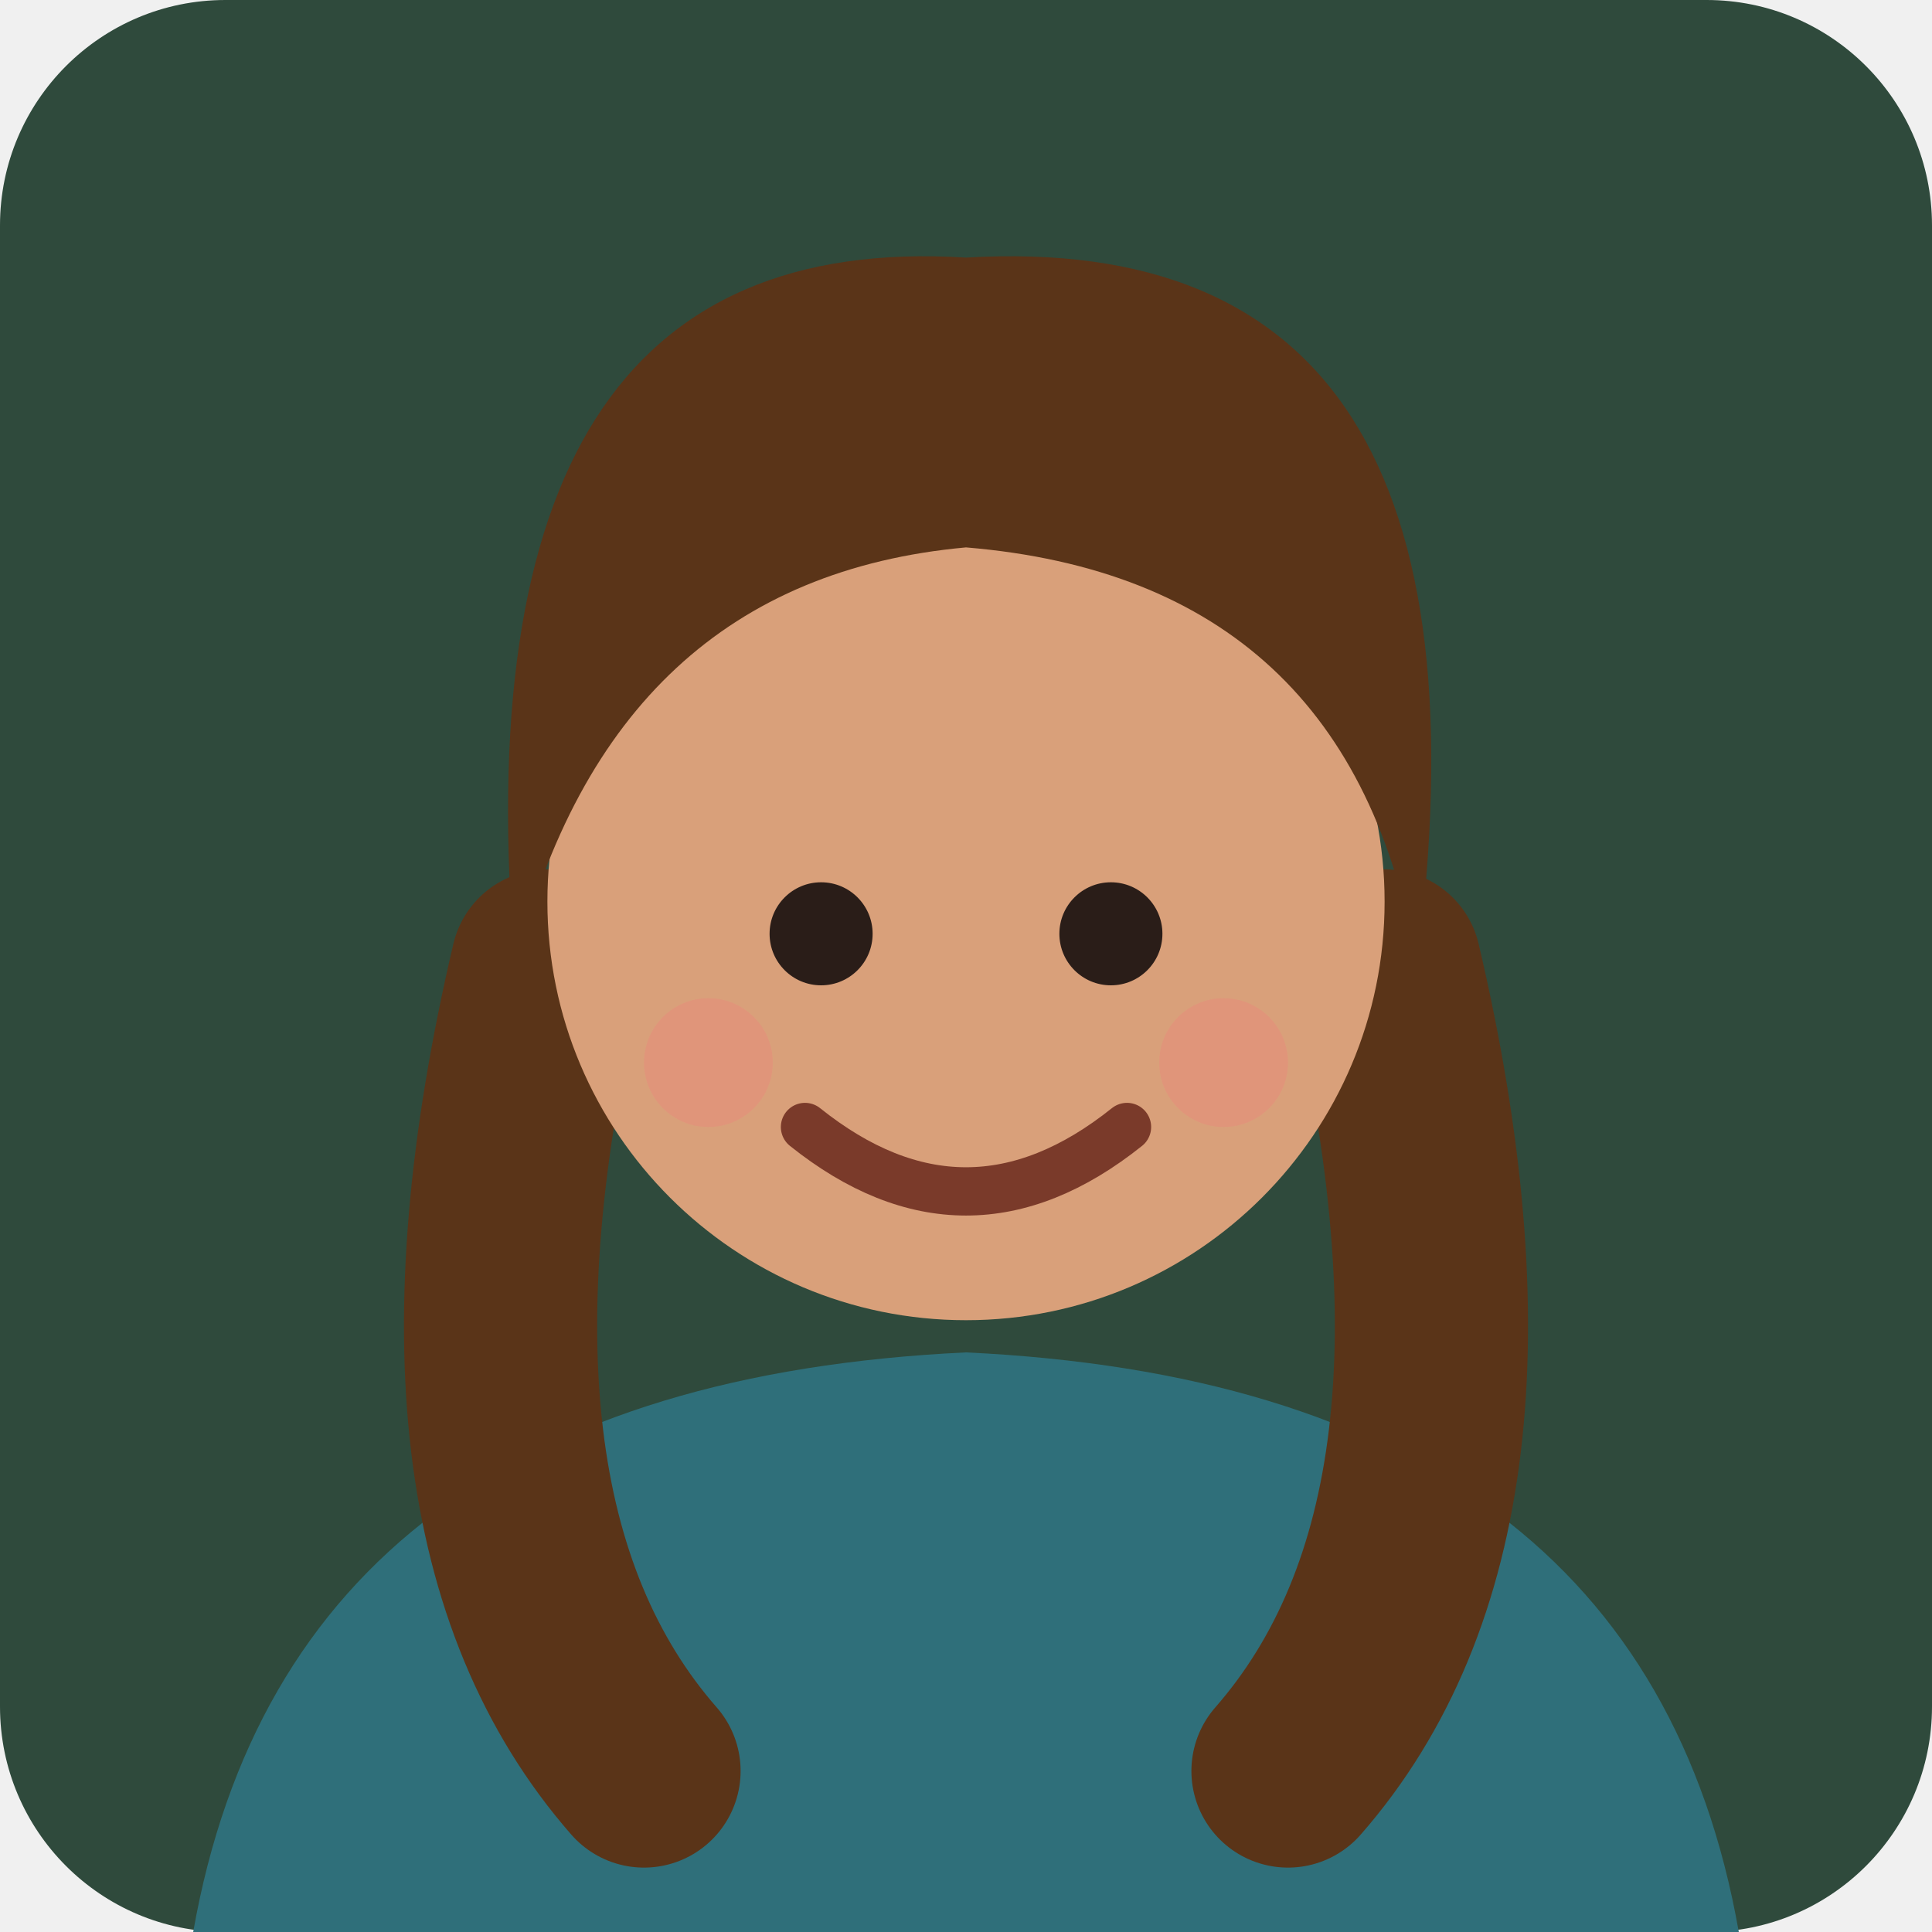
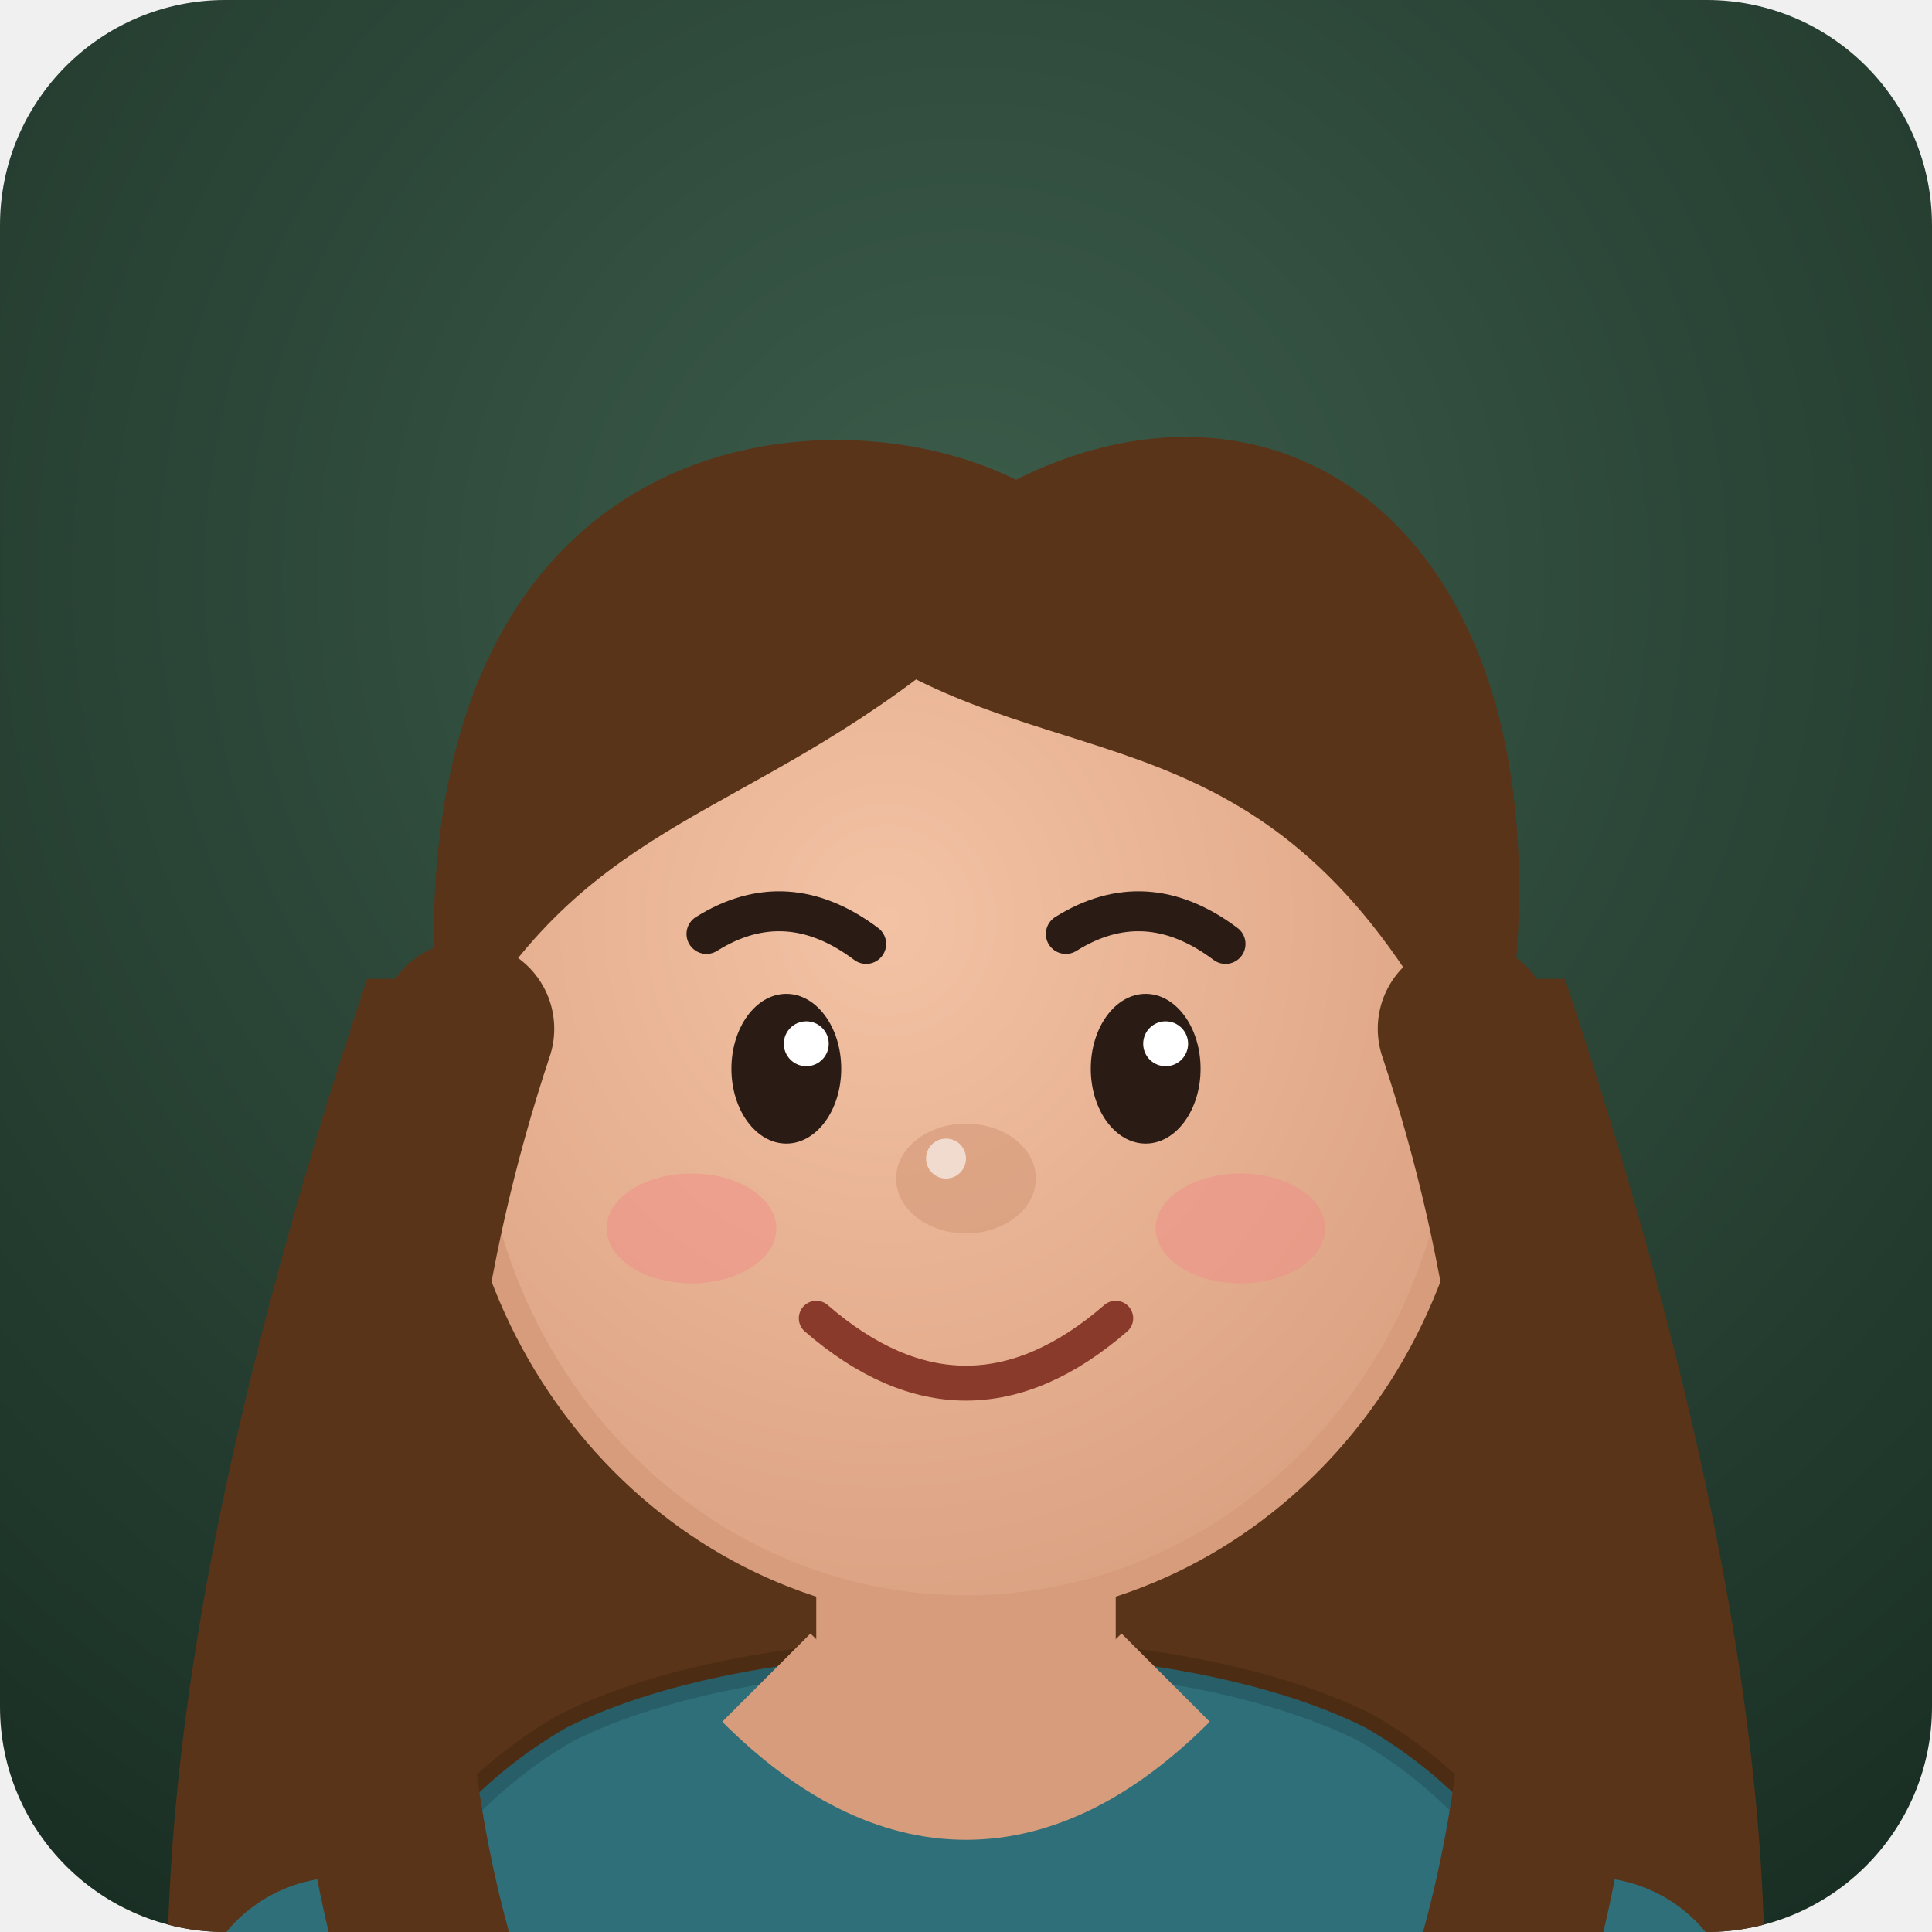
<svg xmlns="http://www.w3.org/2000/svg" viewBox="0 0 120 120">
-   <rect width="120" height="120" rx="14" fill="#2f4a3c" />
-   <path d="M12 120 q6 -34 48 -36 q42 2 48 36z" fill="#2f6f7a" />
-   <path d="M34 60 q-8 34 6 50 M86 60 q8 34 -6 50" stroke="#5a3418" stroke-width="12" fill="none" stroke-linecap="round" />
-   <circle cx="60" cy="56" r="26" fill="#d9a07a" />
-   <path d="M32 60 q-4 -46 28 -44 q34 -2 28 44 q-4 -24 -28 -26 q-22 2 -28 26z" fill="#5a3418" />
-   <circle cx="51" cy="58" r="3.2" fill="#2a1d18" />
-   <circle cx="69" cy="58" r="3.2" fill="#2a1d18" />
-   <path d="M50 70 q10 8 20 0" stroke="#7a3a2a" stroke-width="3" fill="none" stroke-linecap="round" />
-   <circle cx="44" cy="66" r="4" fill="#e88a7a" opacity=".5" />
-   <circle cx="76" cy="66" r="4" fill="#e88a7a" opacity=".5" />
+   <defs>
+     <clipPath id="clip">
+       <rect width="120" height="120" rx="14" />
+     </clipPath>
+     <radialGradient id="bg" cx="0.5" cy="0.3" r="0.9">
+       <stop offset="0" stop-color="#3c5c4a" />
+       <stop offset="1" stop-color="#162a20" />
+     </radialGradient>
+   </defs>
+   <g clip-path="url(#clip)">
+     <rect width="120" height="120" fill="url(#bg)" />
+     <g transform="translate(60 222) scale(1.55)">
+       <path d="M-24 -104 C-32 -80 -34 -62 -30 -50 L30 -50 C34 -62 32 -80 24 -104Z" fill="#5a3418" />
+       <path d="M-22 18 C-23 32 -22 44 -20 58 L-6 58 C-6 44 -5 32 -4 18Z" fill="#2b3f66" />
+       <path d="M22 18 C23 32 22 44 20 58 L6 58 C6 44 5 32 4 18Z" fill="#2b3f66" />
+       <path d="M-30 -12 C-34 6 -30 22 -13 24 C-6 25 -2 22 0 16 C2 22 6 25 13 24 C30 22 34 6 30 -12Z" fill="#2b3f66" stroke="#00000033" stroke-width="1.2" />
+       <ellipse cx="-13" cy="16" rx="10" ry="7" fill="#ffffff" opacity=".12" />
+       <ellipse cx="13" cy="16" rx="10" ry="7" fill="#ffffff" opacity=".12" />
+       <path d="M0 0 V16" stroke="#00000030" stroke-width="1.4" />
+       <path d="M-24 64 C-24 56 -16 54 -6 56 C-4 60 -4 64 -8 64Z" fill="#3a2a20" />
+       <path d="M24 64 C24 56 16 54 6 56 C4 60 4 64 8 64Z" fill="#3a2a20" />
+       <path d="M-28 -6 C-32 -40 -30 -66 -16 -74 C-8 -78 8 -78 16 -74 C30 -66 32 -40 28 -6Z" fill="#2f6f7a" stroke="#00000026" stroke-width="1.2" />
+       <path d="M-8 -76 Q0 -68 8 -76" stroke="#d79c7c" stroke-width="5" fill="none" />
+       <path d="M-25 -62 C-34 -44 -34 -20 -28 -6 C-26 0 -22 4 -18 6" stroke="#2f6f7a" stroke-width="12" fill="none" stroke-linecap="round" />
+       <path d="M25 -62 C34 -44 34 -20 28 -6 C26 0 22 4 18 6" stroke="#2f6f7a" stroke-width="12" fill="none" stroke-linecap="round" />
+       <ellipse cx="-15" cy="10" rx="6" ry="6.6" fill="#f3c2a4" stroke="#d79c7c" stroke-width="0.84" />
+       <path d="M-16.2 4.6 q5.4 -0.6 5.4 4.2" stroke="#d79c7c" stroke-width="0.84" fill="none" opacity=".6" />
+       <ellipse cx="15" cy="10" rx="6" ry="6.6" fill="#f3c2a4" stroke="#d79c7c" stroke-width="0.84" />
+       <path d="M13.8 4.6 q5.4 -0.6 5.4 4.2" stroke="#d79c7c" stroke-width="0.84" fill="none" opacity=".6" />
+       <rect x="-6" y="-84" width="12" height="10" fill="#d79c7c" />
+       <defs>
+         <radialGradient id="pMSk" cx="0.42" cy="0.35" r="0.8">
+           <stop offset="0" stop-color="#f3c2a4" />
+           <stop offset="1" stop-color="#d79c7c" />
+         </radialGradient>
+       </defs>
+       <ellipse cx="-19.0" cy="-98.4" rx="4.0" ry="5.2" fill="#f3c2a4" stroke="#d79c7c" stroke-width="1.00" />
+       <ellipse cx="19.0" cy="-98.4" rx="4.0" ry="5.2" fill="#f3c2a4" stroke="#d79c7c" stroke-width="1.00" />
+       <ellipse cx="0" cy="-100" rx="20" ry="21.2" fill="url(#pMSk)" stroke="#d79c7c" stroke-width="1.00" />
+       <ellipse cx="-7.2" cy="-100.4" rx="2.20" ry="3.00" fill="#2a1b14" />
+       <circle cx="-6.4" cy="-101.4" r="0.90" fill="#fff" />
+       <path d="M-10.4 -105.8 q3.2 -2.0 6.4 0.4" stroke="#2a1b14" stroke-width="1.60" fill="none" stroke-linecap="round" />
+       <ellipse cx="7.2" cy="-100.4" rx="2.20" ry="3.00" fill="#2a1b14" />
+       <circle cx="8.0" cy="-101.4" r="0.90" fill="#fff" />
+       <path d="M4.0 -105.8 q3.2 -2.0 6.4 0.4" stroke="#2a1b14" stroke-width="1.60" fill="none" stroke-linecap="round" />
+       <ellipse cx="-11.0" cy="-94.0" rx="3.4" ry="2.2" fill="#ee8f86" opacity=".55" />
+       <ellipse cx="11.0" cy="-94.0" rx="3.4" ry="2.2" fill="#ee8f86" opacity=".55" />
+       <ellipse cx="0" cy="-96.0" rx="2.8" ry="2.2" fill="#d79c7c" opacity=".7" />
+       <circle cx="-0.8" cy="-96.8" r="0.80" fill="#fff" opacity=".6" />
+       <path d="M-6.0 -90.4 q6.0 5.2 12.0 0" stroke="#8a3a2a" stroke-width="1.40" fill="none" stroke-linecap="round" />
+       <path d="M-21 -100 C-24 -126 -6 -128 2 -124 C14 -130 26 -120 21 -98 C14 -114 6 -112 -2 -116 C-10 -110 -16 -110 -21 -100Z" fill="#5a3418" />
+       <path d="M-20 -102 C-26 -84 -24 -66 -18 -56 M20 -102 C26 -84 24 -66 18 -56" stroke="#5a3418" stroke-width="7" fill="none" stroke-linecap="round" />
+       <path d="M-18 -44 q18 8 36 0" stroke="#ffffff55" stroke-width="2" fill="none" />
+     </g>
+   </g>
</svg>
